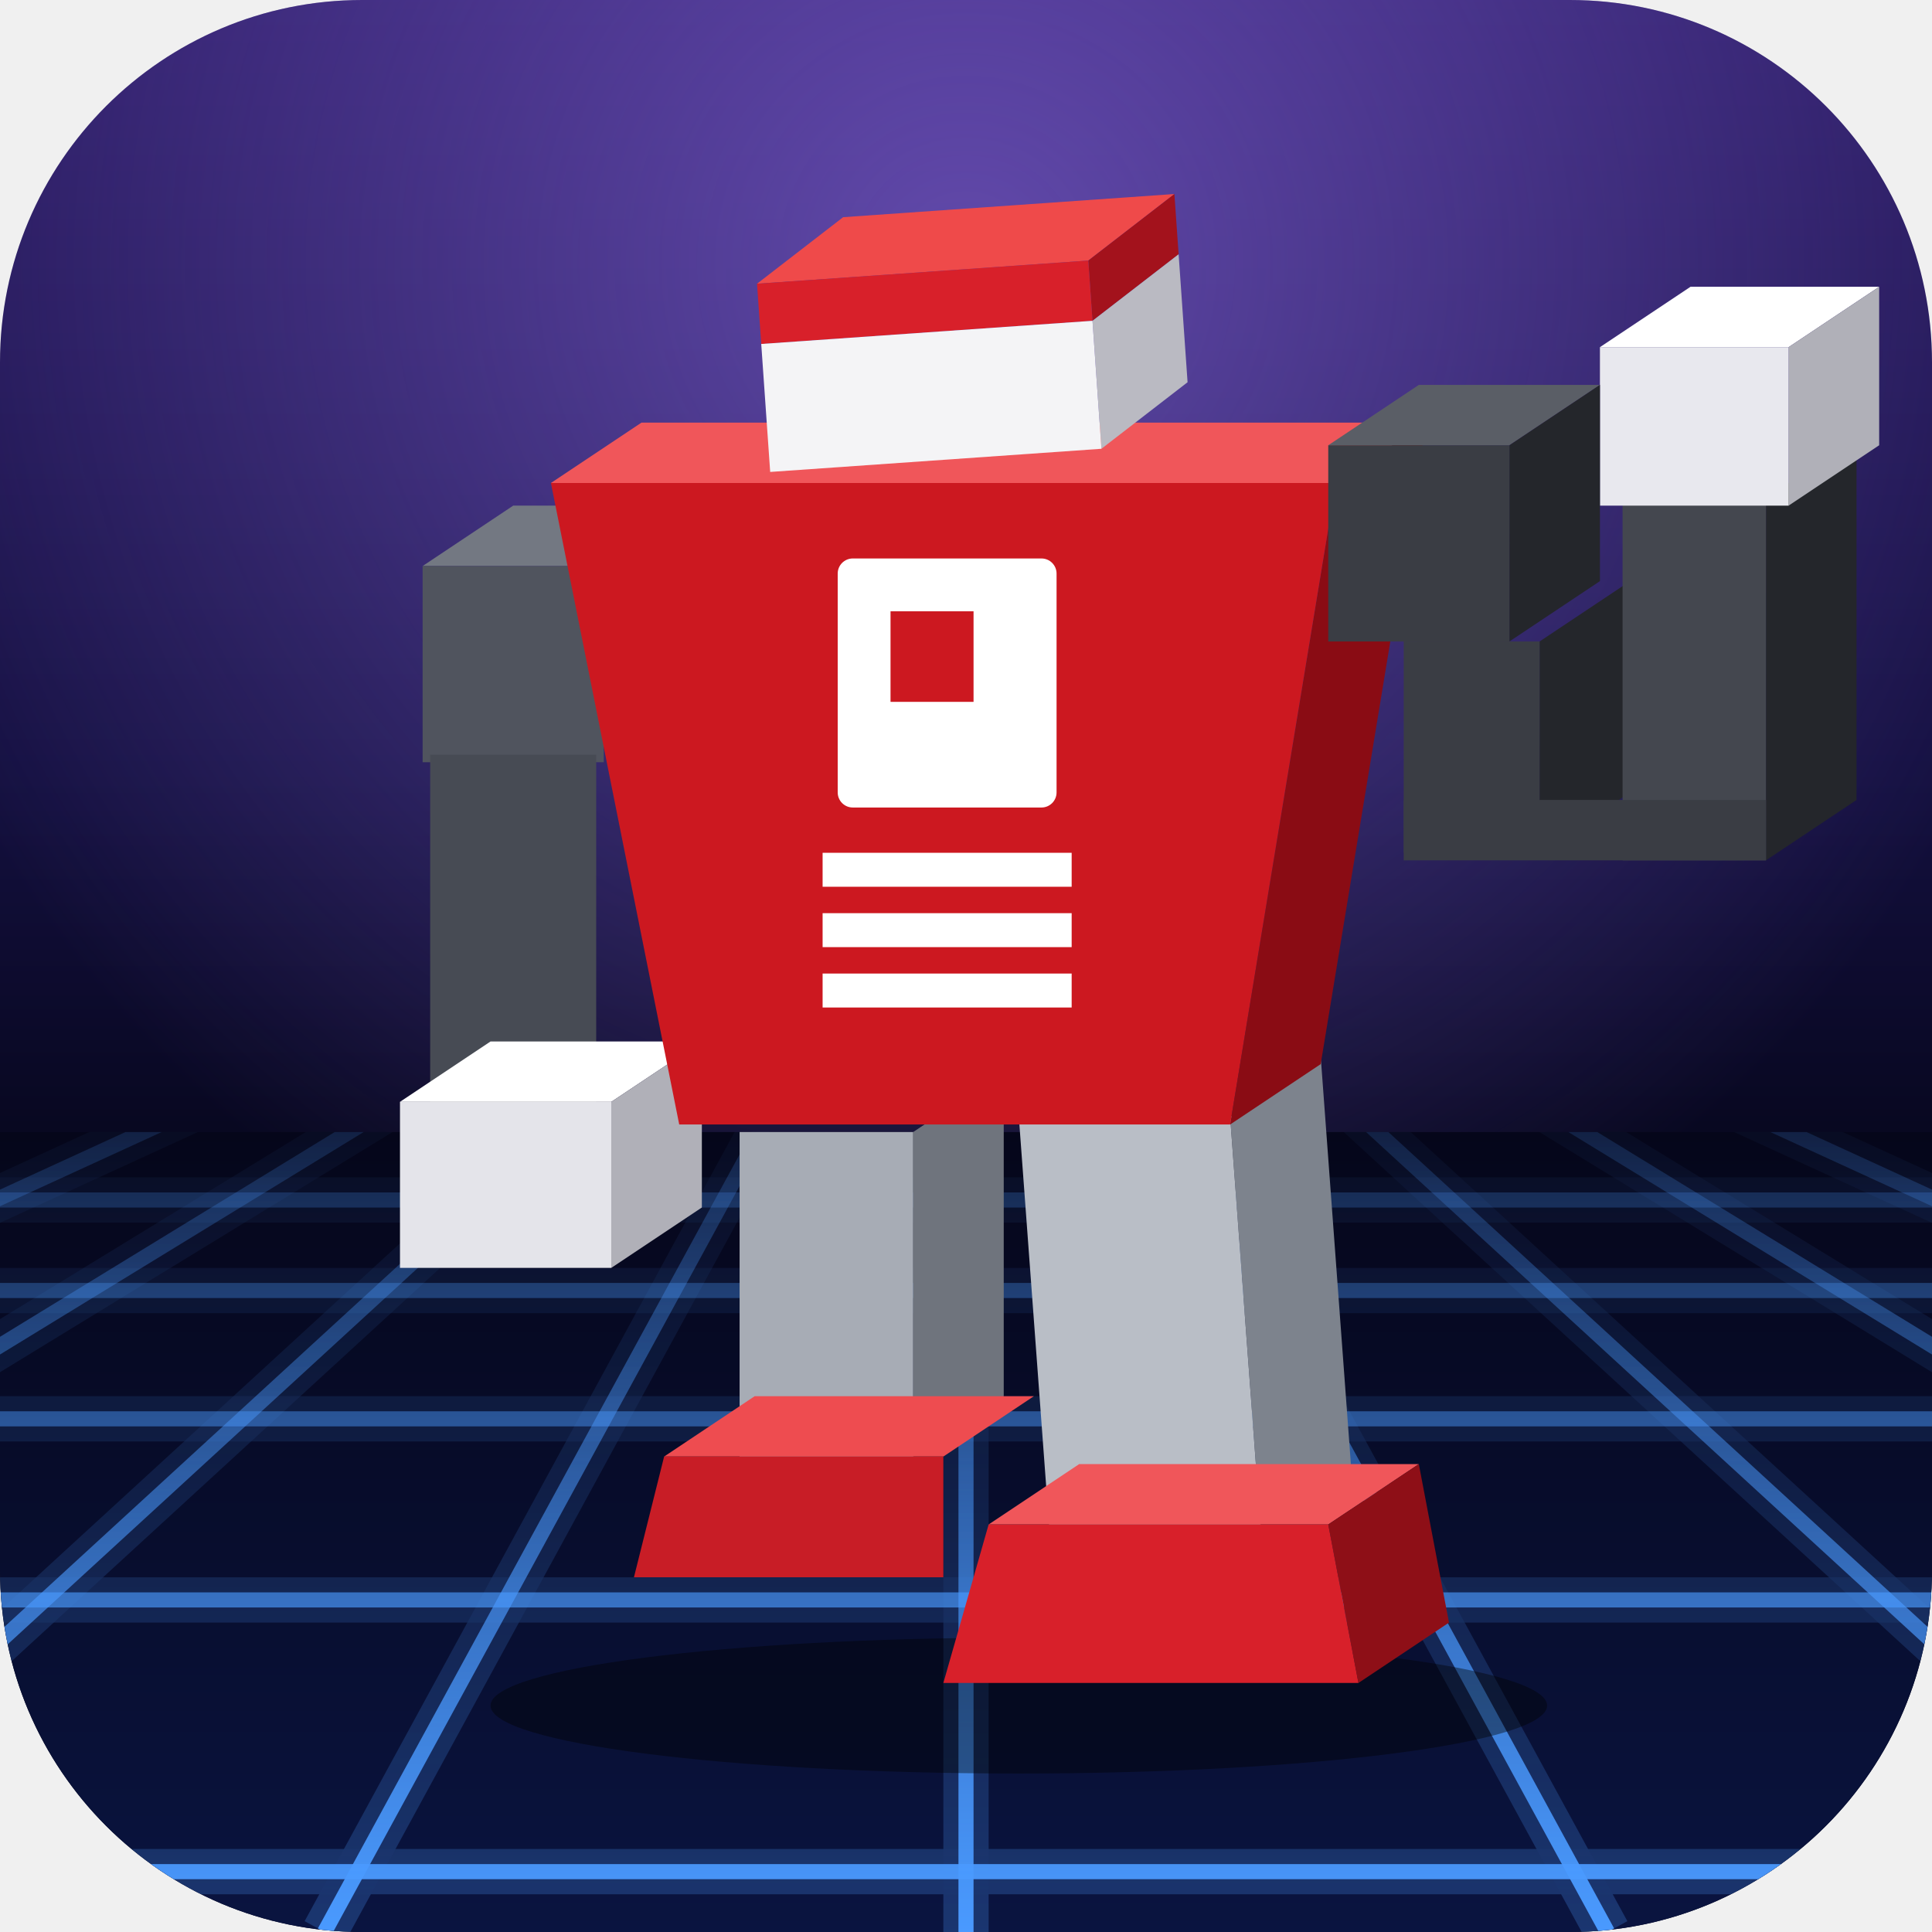
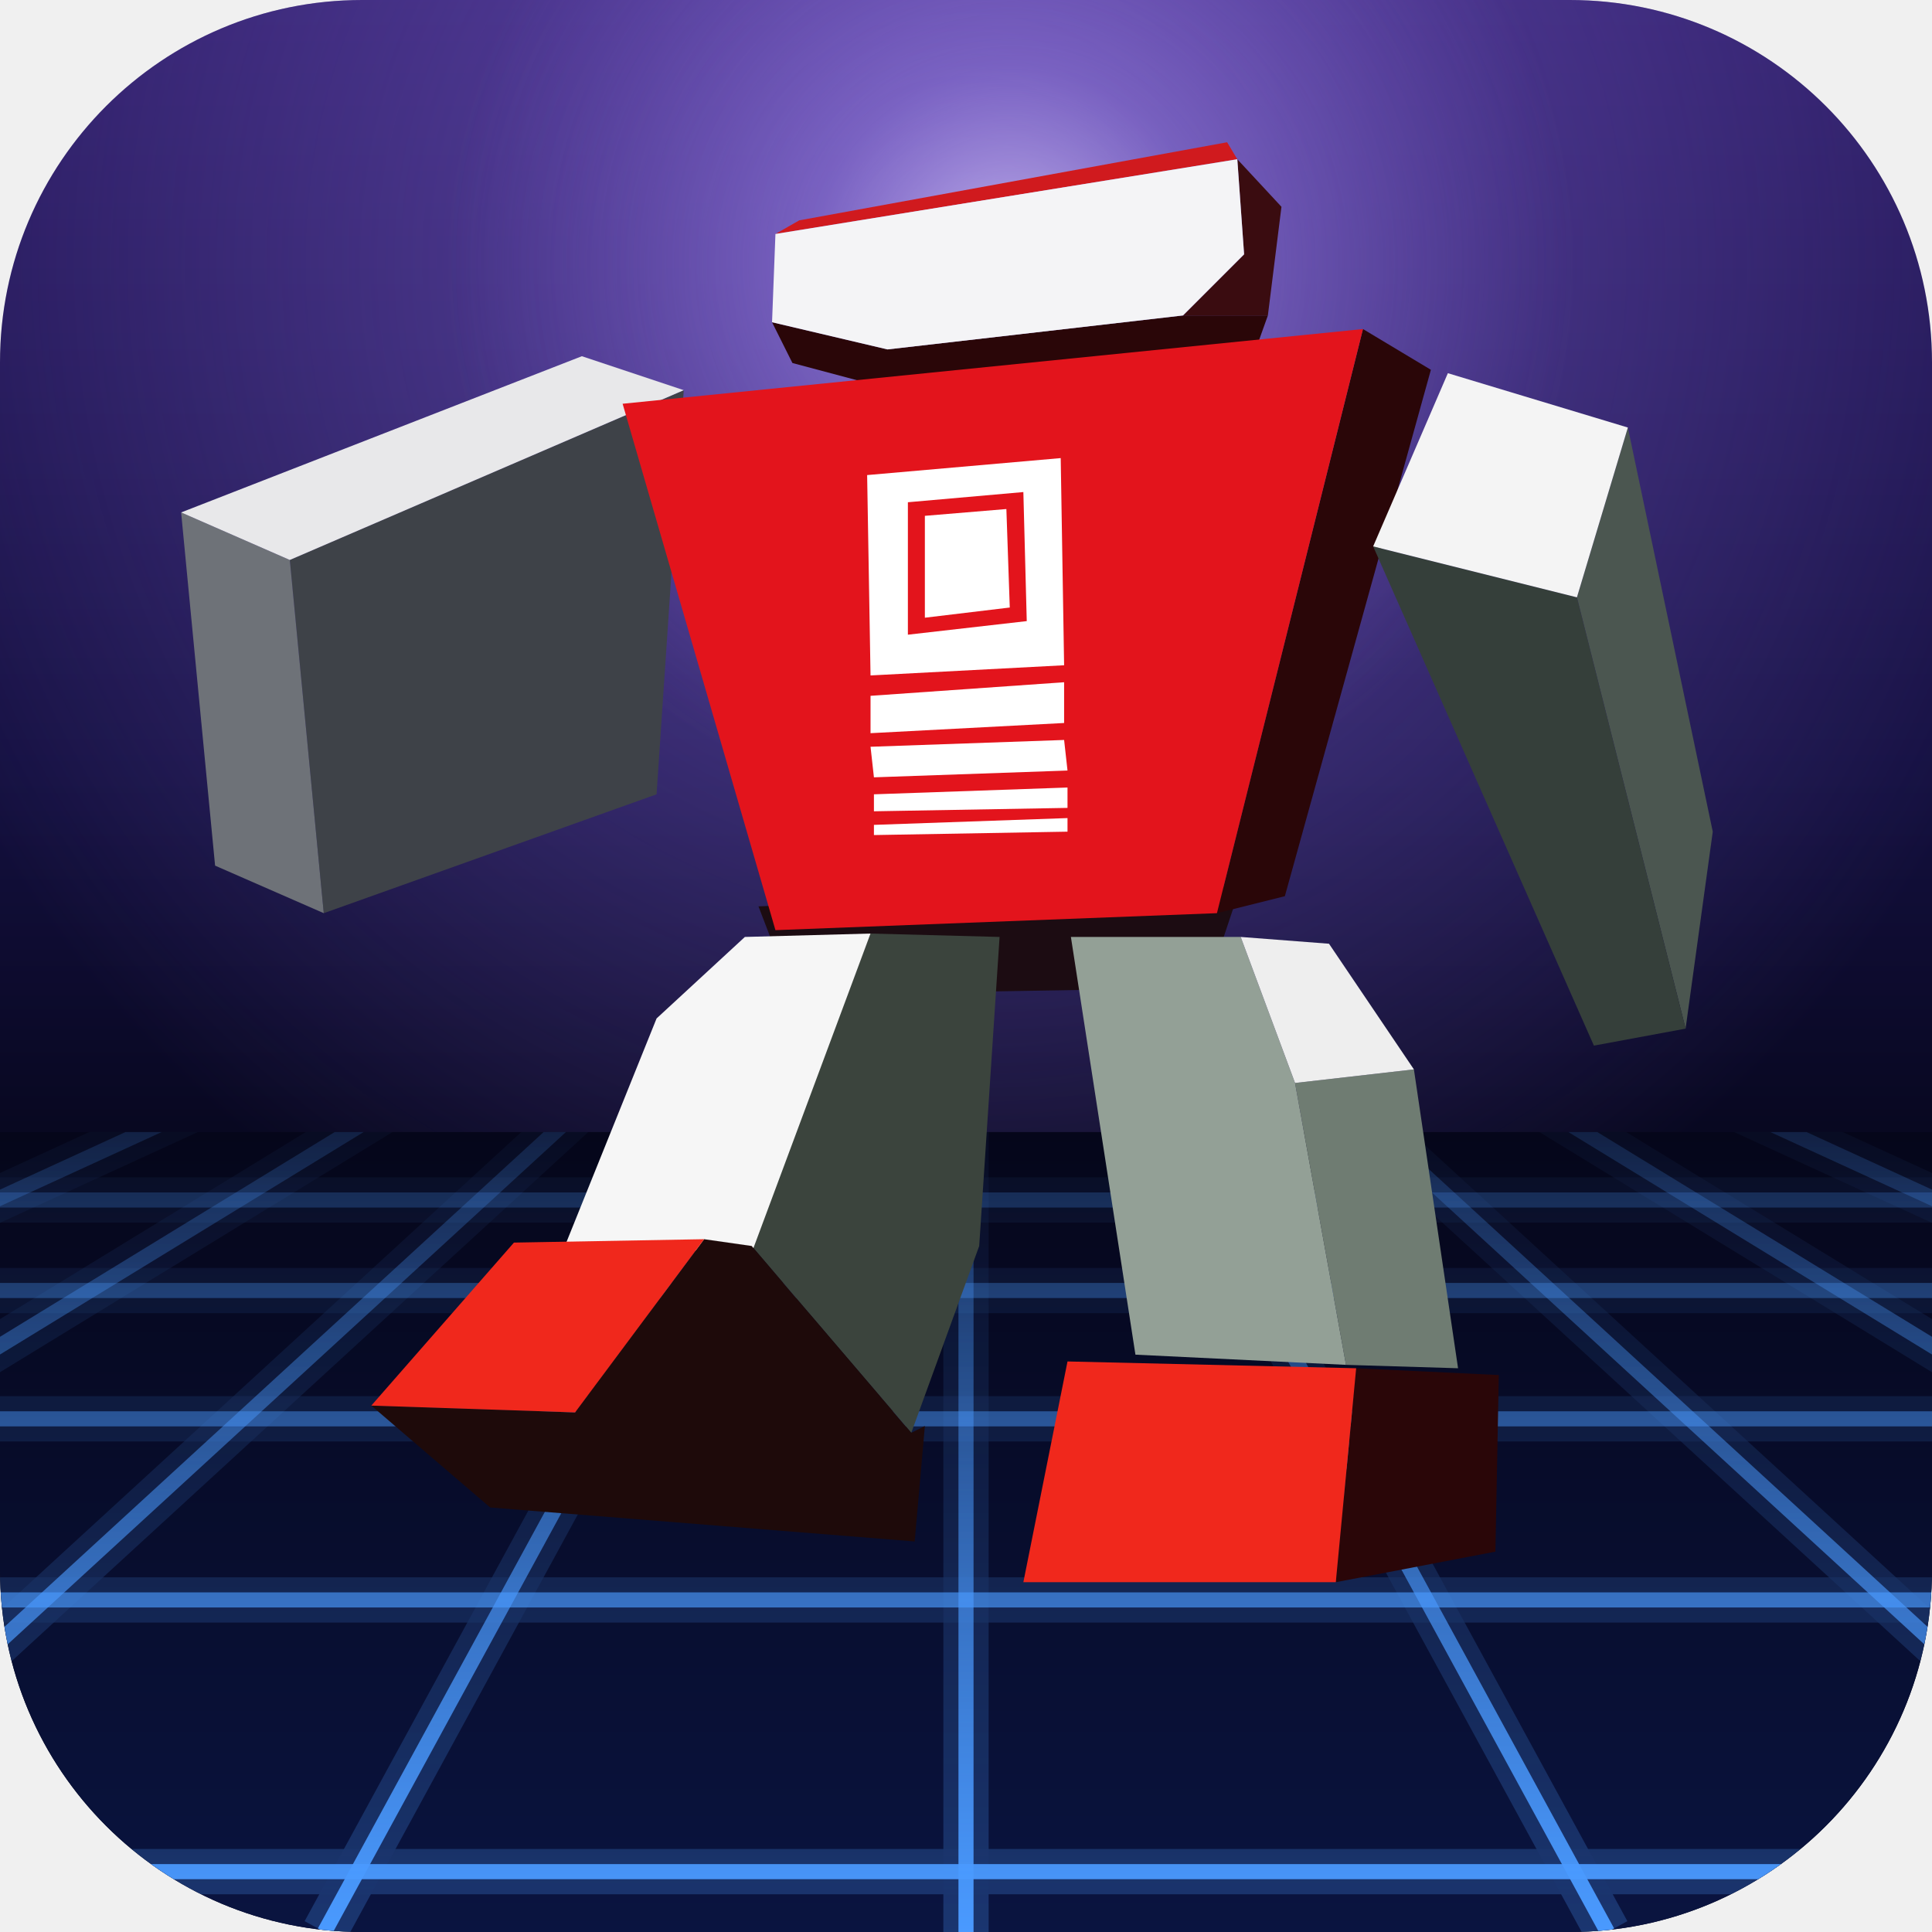
<svg xmlns="http://www.w3.org/2000/svg" viewBox="0 0 512 512" width="512" height="512">
  <defs>
    <linearGradient id="sky" x1="0" y1="0" x2="0" y2="1">
      <stop offset="0" stop-color="#2c1c66" />
      <stop offset="0.4" stop-color="#141040" />
      <stop offset="0.6" stop-color="#07071e" />
    </linearGradient>
+     <radialGradient id="headglow" cx="268" cy="70" r="150" gradientUnits="userSpaceOnUse">
+       <stop offset="0" stop-color="#e6dcff" stop-opacity="0.75" />
+       <stop offset="0.35" stop-color="#b49cff" stop-opacity="0.35" />
+       <stop offset="1" stop-color="#8a6ae0" stop-opacity="0" />
+     </radialGradient>
    <radialGradient id="glow" cx="256" cy="70" r="300" gradientUnits="userSpaceOnUse">
      <stop offset="0" stop-color="#8a6ae0" stop-opacity="0.6" />
      <stop offset="1" stop-color="#8a6ae0" stop-opacity="0" />
    </radialGradient>
    <linearGradient id="floor" x1="0" y1="300" x2="0" y2="512" gradientUnits="userSpaceOnUse">
      <stop offset="0" stop-color="#05061a" />
      <stop offset="1" stop-color="#0a1440" />
    </linearGradient>
    <linearGradient id="gridfade" x1="0" y1="300" x2="0" y2="512" gradientUnits="userSpaceOnUse">
      <stop offset="0" stop-color="#4a9aff" stop-opacity="0.15" />
      <stop offset="1" stop-color="#4a9aff" stop-opacity="1" />
    </linearGradient>
    <clipPath id="tile">
      <rect width="512" height="512" rx="96" />
    </clipPath>
    <clipPath id="floorclip">
      <rect y="300" width="512" height="212" />
    </clipPath>
  </defs>
  <g clip-path="url(#tile)">
    <rect width="512" height="512" fill="url(#sky)" />
    <rect width="512" height="512" fill="url(#glow)" />
+     <rect width="512" height="512" fill="url(#headglow)" />
    <rect y="300" width="512" height="212" fill="url(#floor)" />
    <g class="detail" clip-path="url(#floorclip)" stroke="url(#gridfade)" fill="none">
      <g stroke-width="12" opacity="0.25">
        <line x1="256" y1="200" x2="-424" y2="512" />
        <line x1="256" y1="200" x2="-254" y2="512" />
        <line x1="256" y1="200" x2="-84" y2="512" />
        <line x1="256" y1="200" x2="86" y2="512" />
        <line x1="256" y1="200" x2="256" y2="512" />
        <line x1="256" y1="200" x2="426" y2="512" />
        <line x1="256" y1="200" x2="596" y2="512" />
        <line x1="256" y1="200" x2="766" y2="512" />
        <line x1="256" y1="200" x2="936" y2="512" />
        <line x1="0" y1="318" x2="512" y2="318" />
        <line x1="0" y1="342" x2="512" y2="342" />
        <line x1="0" y1="376" x2="512" y2="376" />
        <line x1="0" y1="424" x2="512" y2="424" />
        <line x1="0" y1="496" x2="512" y2="496" />
      </g>
      <g stroke-width="4">
        <line x1="256" y1="200" x2="-424" y2="512" />
        <line x1="256" y1="200" x2="-254" y2="512" />
        <line x1="256" y1="200" x2="-84" y2="512" />
        <line x1="256" y1="200" x2="86" y2="512" />
        <line x1="256" y1="200" x2="256" y2="512" />
        <line x1="256" y1="200" x2="426" y2="512" />
        <line x1="256" y1="200" x2="596" y2="512" />
        <line x1="256" y1="200" x2="766" y2="512" />
        <line x1="256" y1="200" x2="936" y2="512" />
        <line x1="0" y1="318" x2="512" y2="318" />
        <line x1="0" y1="342" x2="512" y2="342" />
        <line x1="0" y1="376" x2="512" y2="376" />
        <line x1="0" y1="424" x2="512" y2="424" />
        <line x1="0" y1="496" x2="512" y2="496" />
      </g>
    </g>
-     <ellipse cx="270" cy="452" rx="140" ry="18" fill="#000" opacity="0.4" />
  </g>
-   <polygon points="112,150 136,134 184,134 160,150" fill="#737882" />
-   <rect x="112" y="150" width="48" height="52" fill="#50545e" />
-   <rect x="114" y="200" width="44" height="92" fill="#474b54" />
-   <polygon points="106,292 130,276 186,276 162,292" fill="#ffffff" />
-   <polygon points="162,292 186,276 186,320 162,336" fill="#b0b0b8" />
-   <rect x="106" y="292" width="56" height="44" fill="#e4e4ea" />
-   <polygon points="242,300 266,284 266,370 242,386" fill="#6f747d" />
-   <rect x="196" y="300" width="46" height="86" fill="#a7acb5" />
-   <polygon points="176,386 200,370 274,370 250,386" fill="#ee4c50" />
-   <polygon points="176,386 250,386 250,418 168,418" fill="#c81d26" />
-   <polygon points="326,296 350,280 358,388 334,404" fill="#7d838d" />
-   <polygon points="270,296 326,296 334,404 278,404" fill="#b9bec6" />
-   <polygon points="262,404 286,388 376,388 352,404" fill="#f0565a" />
-   <polygon points="352,404 376,388 384,430 360,446" fill="#8e0f17" />
-   <polygon points="262,404 352,404 360,446 250,446" fill="#d8202a" />
-   <polygon points="146,128 170,112 378,112 354,128" fill="#f0565a" />
-   <polygon points="354,128 378,112 350,282 326,298" fill="#8a0c14" />
-   <polygon points="146,128 354,128 326,298 180,298" fill="#cc1820" />
-   <rect x="222" y="148" width="58" height="66" rx="4" fill="#ffffff" />
-   <rect x="236" y="162" width="22" height="24" fill="#cc1820" />
-   <rect class="detail" x="218" y="226" width="66" height="9" fill="#ffffff" />
-   <rect class="detail" x="218" y="242" width="66" height="9" fill="#ffffff" />
-   <rect class="detail" x="218" y="258" width="66" height="9" fill="#ffffff" />
-   <polygon points="408,170 432,154 432,210 408,226" fill="#24262b" />
-   <rect x="372" y="170" width="36" height="56" fill="#3a3d44" />
-   <polygon points="468,132 492,116 492,212 468,228" fill="#24262b" />
-   <rect x="430" y="132" width="38" height="96" fill="#44474f" />
-   <rect x="372" y="212" width="96" height="16" fill="#3a3d44" />
-   <polygon points="424,92 448,76 498,76 474,92" fill="#ffffff" />
-   <polygon points="474,92 498,76 498,118 474,134" fill="#b0b0b8" />
-   <rect x="424" y="92" width="50" height="42" fill="#e8e8ee" />
-   <polygon points="352,118 376,102 424,102 400,118" fill="#5a5e66" />
-   <polygon points="400,118 424,102 424,154 400,170" fill="#24262b" />
-   <rect x="352" y="118" width="48" height="52" fill="#3a3d44" />
-   <g transform="rotate(-4 248 122)">
-     <polygon points="204,72 228,56 316,56 292,72" fill="#ef4a4a" />
-     <polygon points="292,72 316,56 316,72 292,88" fill="#a3121c" />
-     <polygon points="292,88 316,72 316,106 292,122" fill="#babac2" />
-     <rect x="204" y="72" width="88" height="16" fill="#d8202a" />
-     <rect x="204" y="88" width="88" height="34" fill="#f4f4f6" />
+   <g transform="translate(48 44) scale(0.9) translate(-30 -30)">
+     <polygon points="62,146 178,96 170,215 72,250" fill="#3e4248" />
+     <polygon points="30,132 62,146 72,250 40,236" fill="#6e7278" />
+     <polygon points="30,132 148,86 178,96 62,146" fill="#e8e8ea" />
+     <polygon points="200,248 342,242 332,272 210,274" fill="#1c0c12" />
+     <polygon points="358,300 393,296 406,384 373,383" fill="#6f7c72" />
+     <polygon points="292,257 342,257 358,300 373,383 311,380" fill="#93a096" />
+     <polygon points="342,257 368,259 393,296 358,300" fill="#eeeeee" />
+     <polygon points="376,384 418,386 417,438 370,447" fill="#2a0608" />
+     <polygon points="291,382 376,384 370,447 278,447" fill="#f0281c" />
+     <polygon points="233,256 271,257 265,348 245,403 198,348" fill="#3b443d" />
+     <polygon points="196,257 233,256 198,350 143,348 170,281" fill="#f6f6f6" />
+     <polygon points="86,395 146,397 184,346 198,348 245,403 249,401 246,435 121,425" fill="#1e0a0a" />
+     <polygon points="86,395 128,347 184,346 146,397" fill="#f0281c" />
+     <polygon points="204,76 238,84 325,74 350,74 345,88 240,96 210,88" fill="#2a0608" />
+     <polygon points="341,28 354,42 350,74 325,74 343,56" fill="#3a0c10" />
+     <polygon points="205,50 212,46 338,23 341,28" fill="#d01a1e" />
+     <polygon points="205,50 341,28 343,56 325,74 238,84 204,76" fill="#f4f4f6" />
+     <polygon points="378,78 398,90 355,245 335,250" fill="#2a0608" />
+     <polygon points="160,100 378,78 335,250 205,255" fill="#e3141c" />
+     <polygon points="232,121 289,116 290,177 233,180" fill="#ffffff" />
+     <polygon points="244,129 278,126 279,164 244,168" fill="#e3141c" />
+     <polygon points="249,133 273,131 274,160 249,163" fill="#ffffff" />
+     <polygon class="detail" points="233,186 290,182 290,194 233,197" fill="#ffffff" />
+     <polygon class="detail" points="233,201 290,199 291,208 234,210" fill="#ffffff" />
+     <polygon class="detail" points="234,215 291,213 291,219 234,220" fill="#ffffff" />
+     <polygon class="detail" points="234,224 291,222 291,226 234,227" fill="#ffffff" />
+     <polygon points="441,157 456,107 481,226 473,284" fill="#4b5650" />
+     <polygon points="381,142 441,157 473,284 446,289" fill="#353f3a" />
+     <polygon points="381,142 403,91 456,107 441,157" fill="#f4f4f4" />
  </g>
</svg>
